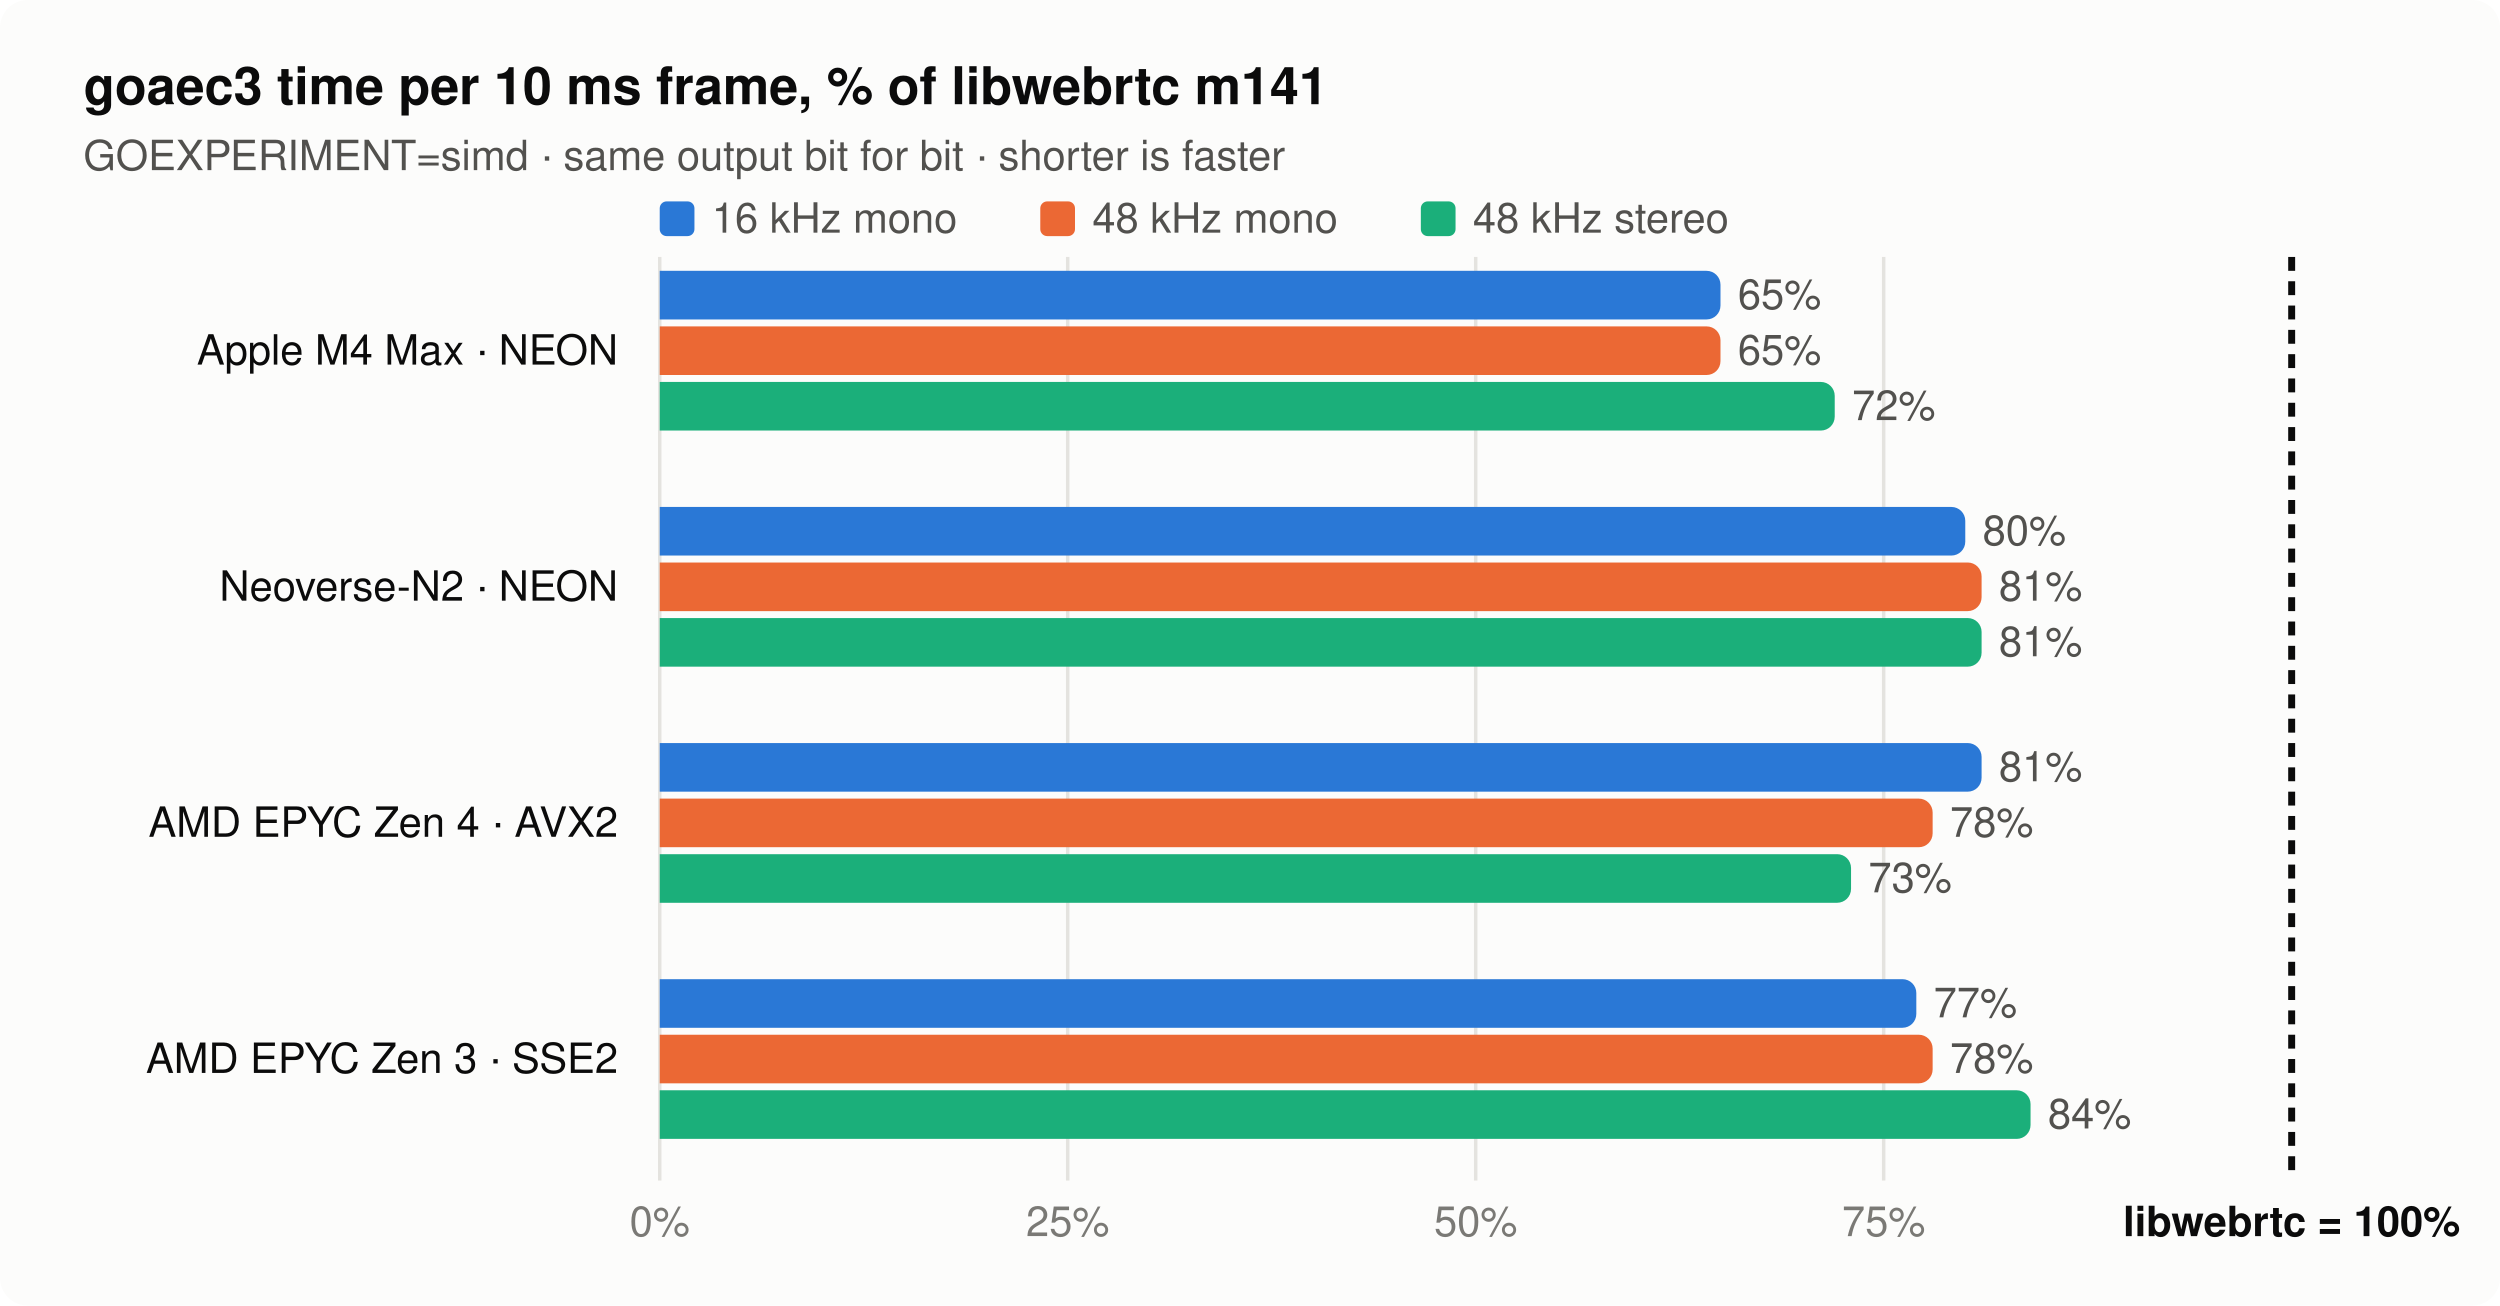
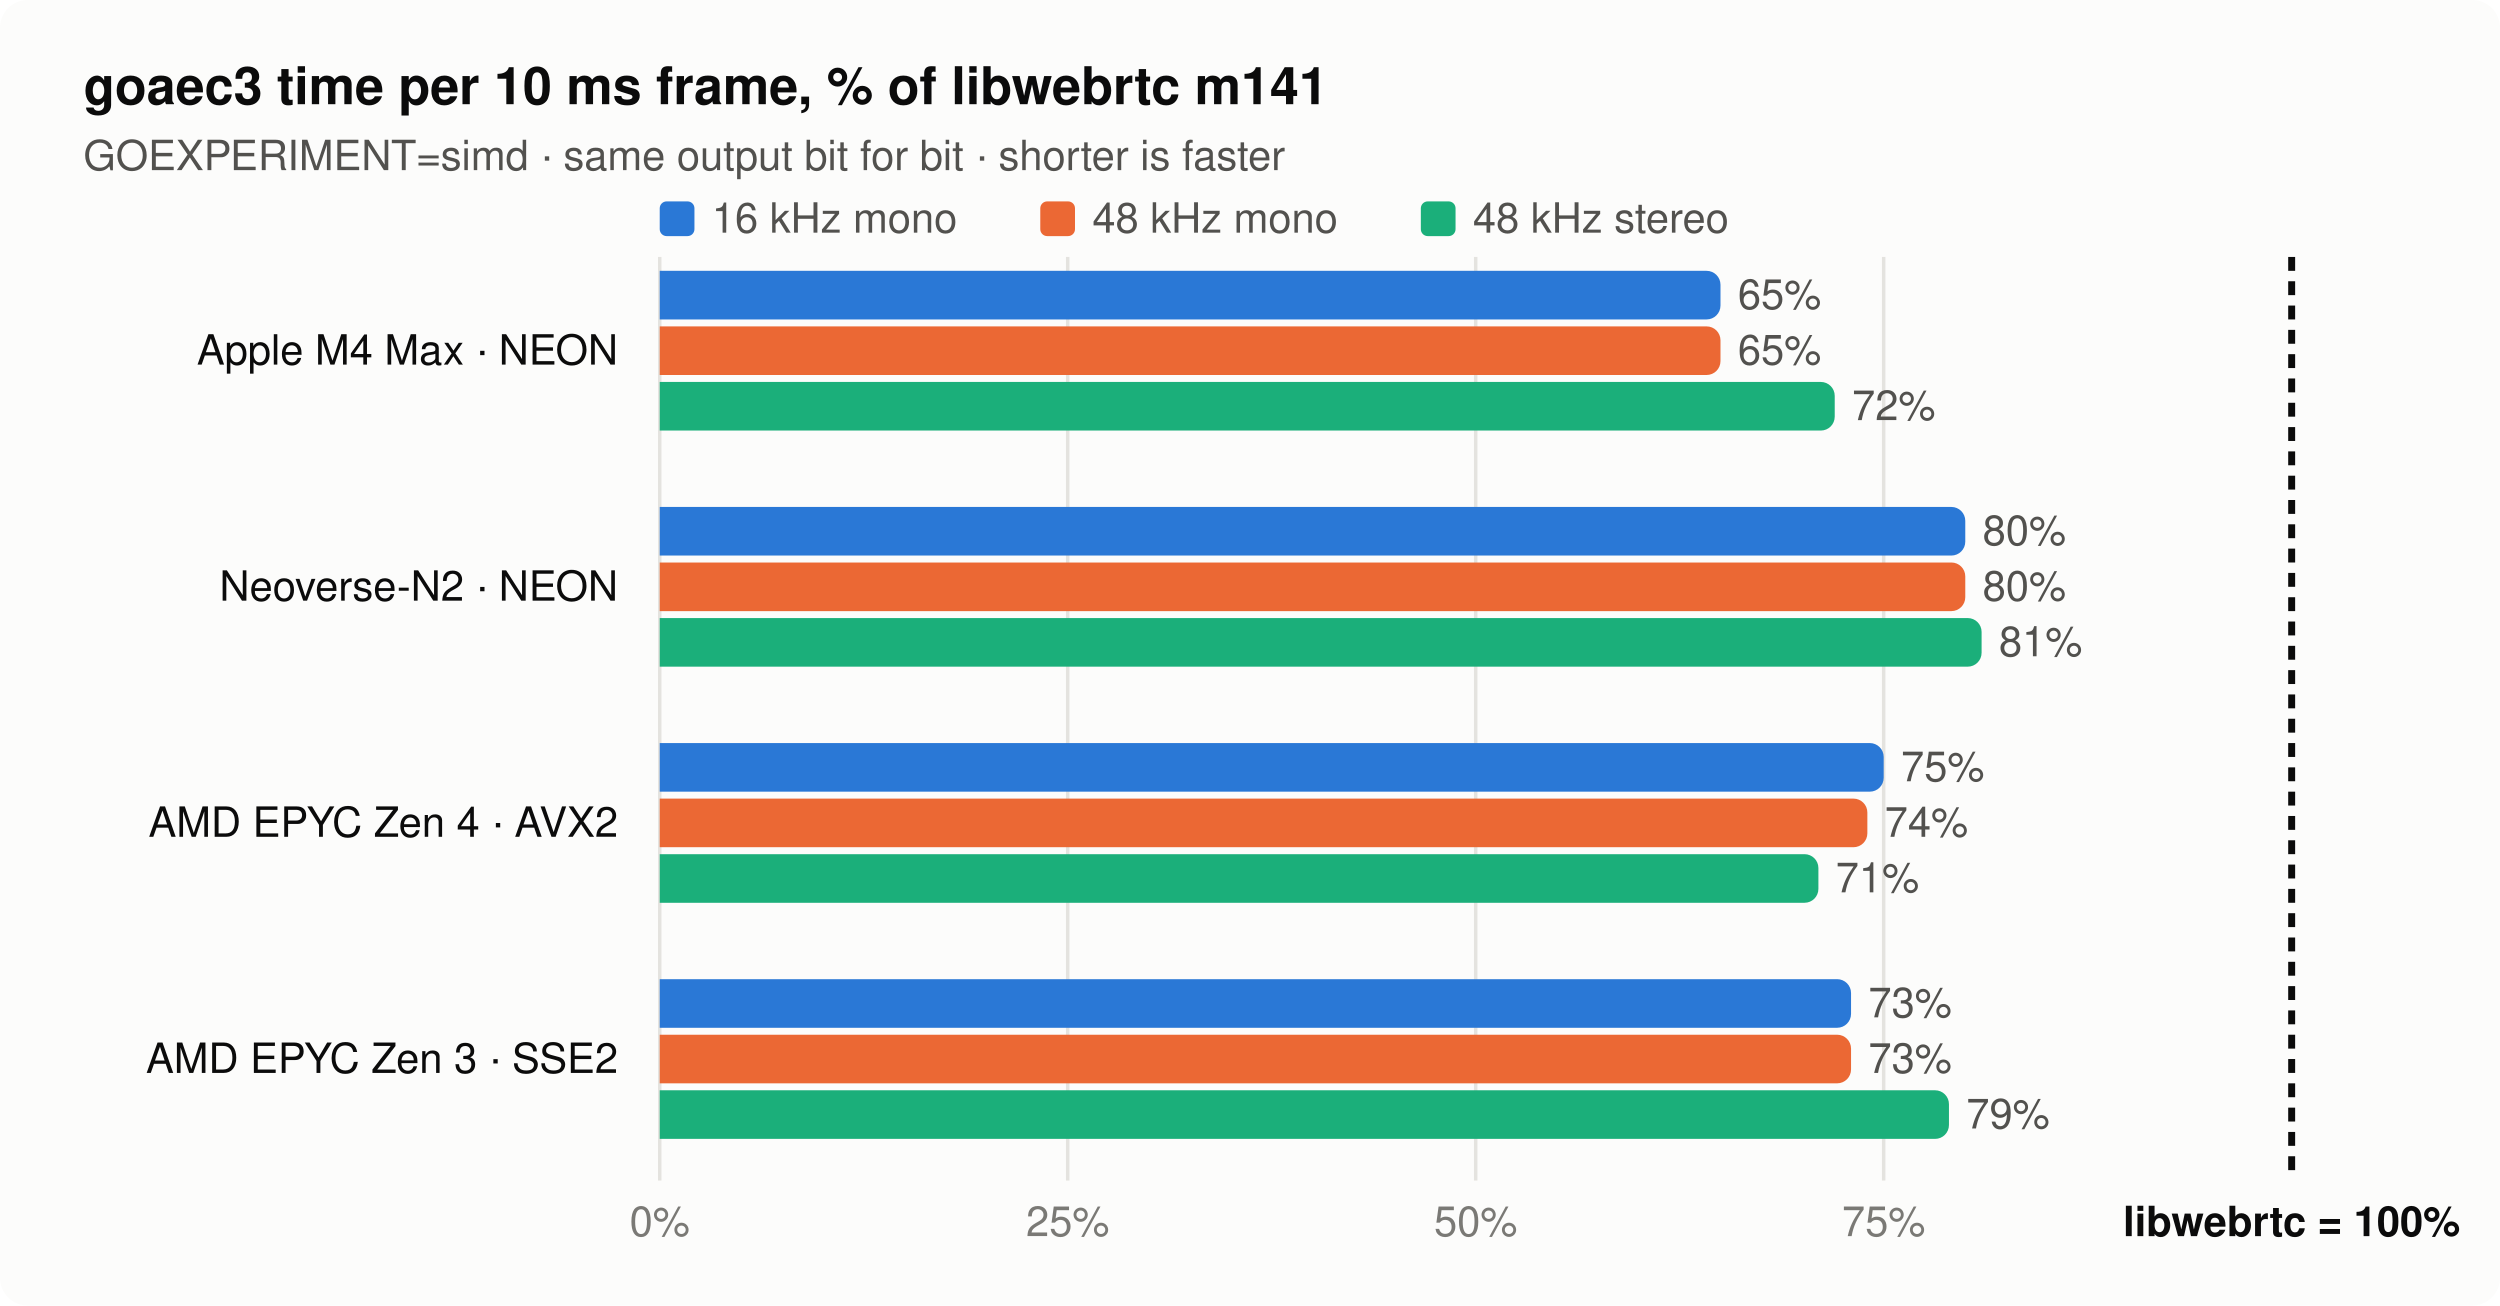
<svg xmlns="http://www.w3.org/2000/svg" viewBox="0 0 720 376" width="720" height="376" font-family="-apple-system,BlinkMacSystemFont,Segoe UI,Helvetica,Arial,sans-serif" role="img" aria-label="goaec3 frame time as a percentage of libwebrtc">
-   <style>
- .bg{fill:#fcfcfb}.t1{fill:#0b0b0b}.t2{fill:#52514e}.t3{fill:#7a7975}.grid{stroke:#e4e3df}.ref{stroke:#0b0b0b}
- .s0{fill:#2a78d6}.s1{fill:#eb6834}.s2{fill:#1baf7a}
- @media (prefers-color-scheme: dark){.bg{fill:#1a1a19}.t1{fill:#f0efec}.t2{fill:#c3c2b7}.t3{fill:#9a998f}.grid{stroke:#33332f}.ref{stroke:#f0efec}
- .s0{fill:#3987e5}.s1{fill:#d95926}.s2{fill:#199e70}}
- text{font-size:12px}
- </style>
+   <style>.bg{fill:#fcfcfb}.t1{fill:#0b0b0b}.t2{fill:#52514e}.t3{fill:#7a7975}.grid{stroke:#e4e3df}.ref{stroke:#0b0b0b}.s0{fill:#2a78d6}.s1{fill:#eb6834}.s2{fill:#1baf7a}@media (prefers-color-scheme: dark){.bg{fill:#1a1a19}.t1{fill:#f0efec}.t2{fill:#c3c2b7}.t3{fill:#9a998f}.grid{stroke:#33332f}.ref{stroke:#f0efec}.s0{fill:#3987e5}.s1{fill:#d95926}.s2{fill:#199e70}}text{font-size:12px}</style>
  <rect class="bg" width="720" height="376" rx="8" />
  <text class="t1" x="24" y="30" style="font-size:15px;font-weight:600">goaec3 time per 10 ms frame, % of libwebrtc m141</text>
  <text class="t2" x="24" y="49">GOEXPERIMENT=simd · same output bit for bit · shorter is faster</text>
  <rect class="s0" x="190" y="58" width="10" height="10" rx="2" />
  <text class="t2" x="205" y="67">16 kHz mono</text>
  <rect class="s1" x="299.6" y="58" width="10" height="10" rx="2" />
  <text class="t2" x="314.6" y="67">48 kHz mono</text>
  <rect class="s2" x="409.2" y="58" width="10" height="10" rx="2" />
  <text class="t2" x="424.2" y="67">48 kHz stereo</text>
  <line class="grid" x1="190.0" y1="74" x2="190.0" y2="340" stroke-width="1" />
  <text class="t3" x="190.0" y="356" text-anchor="middle">0%</text>
  <line class="grid" x1="307.5" y1="74" x2="307.5" y2="340" stroke-width="1" />
  <text class="t3" x="307.5" y="356" text-anchor="middle">25%</text>
  <line class="grid" x1="425.0" y1="74" x2="425.0" y2="340" stroke-width="1" />
  <text class="t3" x="425.0" y="356" text-anchor="middle">50%</text>
  <line class="grid" x1="542.5" y1="74" x2="542.5" y2="340" stroke-width="1" />
  <text class="t3" x="542.5" y="356" text-anchor="middle">75%</text>
  <text class="t1" x="178" y="105.0" text-anchor="end">Apple M4 Max · NEON</text>
  <path class="s0" d="M190,78 h301.5 a4,4 0 0 1 4,4 v6 a4,4 0 0 1 -4,4 h-301.5 z" />
  <text class="t2" x="500.5" y="89">65%</text>
  <path class="s1" d="M190,94 h301.5 a4,4 0 0 1 4,4 v6 a4,4 0 0 1 -4,4 h-301.5 z" />
  <text class="t2" x="500.5" y="105">65%</text>
  <path class="s2" d="M190,110 h334.4 a4,4 0 0 1 4,4 v6 a4,4 0 0 1 -4,4 h-334.4 z" />
  <text class="t2" x="533.4" y="121">72%</text>
  <text class="t1" x="178" y="173.0" text-anchor="end">Neoverse-N2 · NEON</text>
  <path class="s0" d="M190,146 h372.0 a4,4 0 0 1 4,4 v6 a4,4 0 0 1 -4,4 h-372.0 z" />
  <text class="t2" x="571.0" y="157">80%</text>
-   <path class="s1" d="M190,162 h376.7 a4,4 0 0 1 4,4 v6 a4,4 0 0 1 -4,4 h-376.7 z" />
-   <text class="t2" x="575.7" y="173">81%</text>
+   <path class="s1" d="M190,162 h372.0 a4,4 0 0 1 4,4 v6 a4,4 0 0 1 -4,4 h-372.0 z" />
+   <text class="t2" x="571.0" y="173">80%</text>
  <path class="s2" d="M190,178 h376.7 a4,4 0 0 1 4,4 v6 a4,4 0 0 1 -4,4 h-376.7 z" />
  <text class="t2" x="575.7" y="189">81%</text>
  <text class="t1" x="178" y="241.0" text-anchor="end">AMD EPYC Zen 4 · AVX2</text>
-   <path class="s0" d="M190,214 h376.7 a4,4 0 0 1 4,4 v6 a4,4 0 0 1 -4,4 h-376.7 z" />
-   <text class="t2" x="575.7" y="225">81%</text>
-   <path class="s1" d="M190,230 h362.6 a4,4 0 0 1 4,4 v6 a4,4 0 0 1 -4,4 h-362.6 z" />
-   <text class="t2" x="561.6" y="241">78%</text>
-   <path class="s2" d="M190,246 h339.1 a4,4 0 0 1 4,4 v6 a4,4 0 0 1 -4,4 h-339.1 z" />
-   <text class="t2" x="538.1" y="257">73%</text>
+   <path class="s0" d="M190,214 h348.5 a4,4 0 0 1 4,4 v6 a4,4 0 0 1 -4,4 h-348.5 z" />
+   <text class="t2" x="547.5" y="225">75%</text>
+   <path class="s1" d="M190,230 h343.8 a4,4 0 0 1 4,4 v6 a4,4 0 0 1 -4,4 h-343.8 z" />
+   <text class="t2" x="542.8" y="241">74%</text>
+   <path class="s2" d="M190,246 h329.7 a4,4 0 0 1 4,4 v6 a4,4 0 0 1 -4,4 h-329.7 z" />
+   <text class="t2" x="528.7" y="257">71%</text>
  <text class="t1" x="178" y="309.0" text-anchor="end">AMD EPYC Zen 3 · SSE2</text>
-   <path class="s0" d="M190,282 h357.9 a4,4 0 0 1 4,4 v6 a4,4 0 0 1 -4,4 h-357.9 z" />
-   <text class="t2" x="556.9" y="293">77%</text>
-   <path class="s1" d="M190,298 h362.6 a4,4 0 0 1 4,4 v6 a4,4 0 0 1 -4,4 h-362.6 z" />
-   <text class="t2" x="561.6" y="309">78%</text>
-   <path class="s2" d="M190,314 h390.8 a4,4 0 0 1 4,4 v6 a4,4 0 0 1 -4,4 h-390.8 z" />
-   <text class="t2" x="589.8" y="325">84%</text>
+   <path class="s0" d="M190,282 h339.1 a4,4 0 0 1 4,4 v6 a4,4 0 0 1 -4,4 h-339.1 z" />
+   <text class="t2" x="538.1" y="293">73%</text>
+   <path class="s1" d="M190,298 h339.1 a4,4 0 0 1 4,4 v6 a4,4 0 0 1 -4,4 h-339.1 z" />
+   <text class="t2" x="538.1" y="309">73%</text>
+   <path class="s2" d="M190,314 h367.3 a4,4 0 0 1 4,4 v6 a4,4 0 0 1 -4,4 h-367.3 z" />
+   <text class="t2" x="566.3" y="325">79%</text>
  <line class="ref" x1="660.0" y1="74" x2="660.0" y2="340" stroke-width="2" stroke-dasharray="4 3" />
  <text class="t1" x="660.0" y="356" text-anchor="middle" style="font-weight:600">libwebrtc = 100%</text>
</svg>
